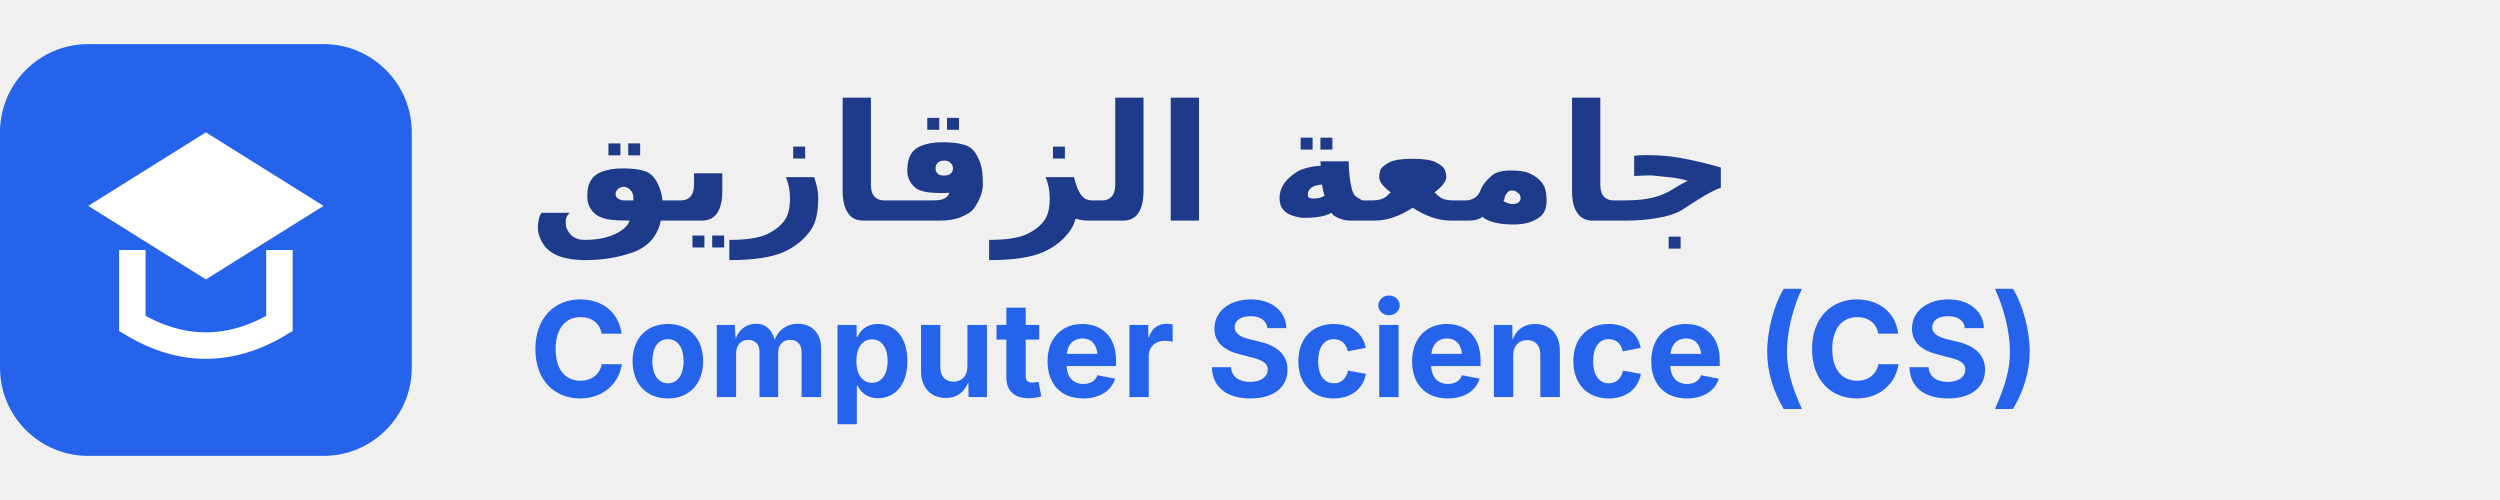
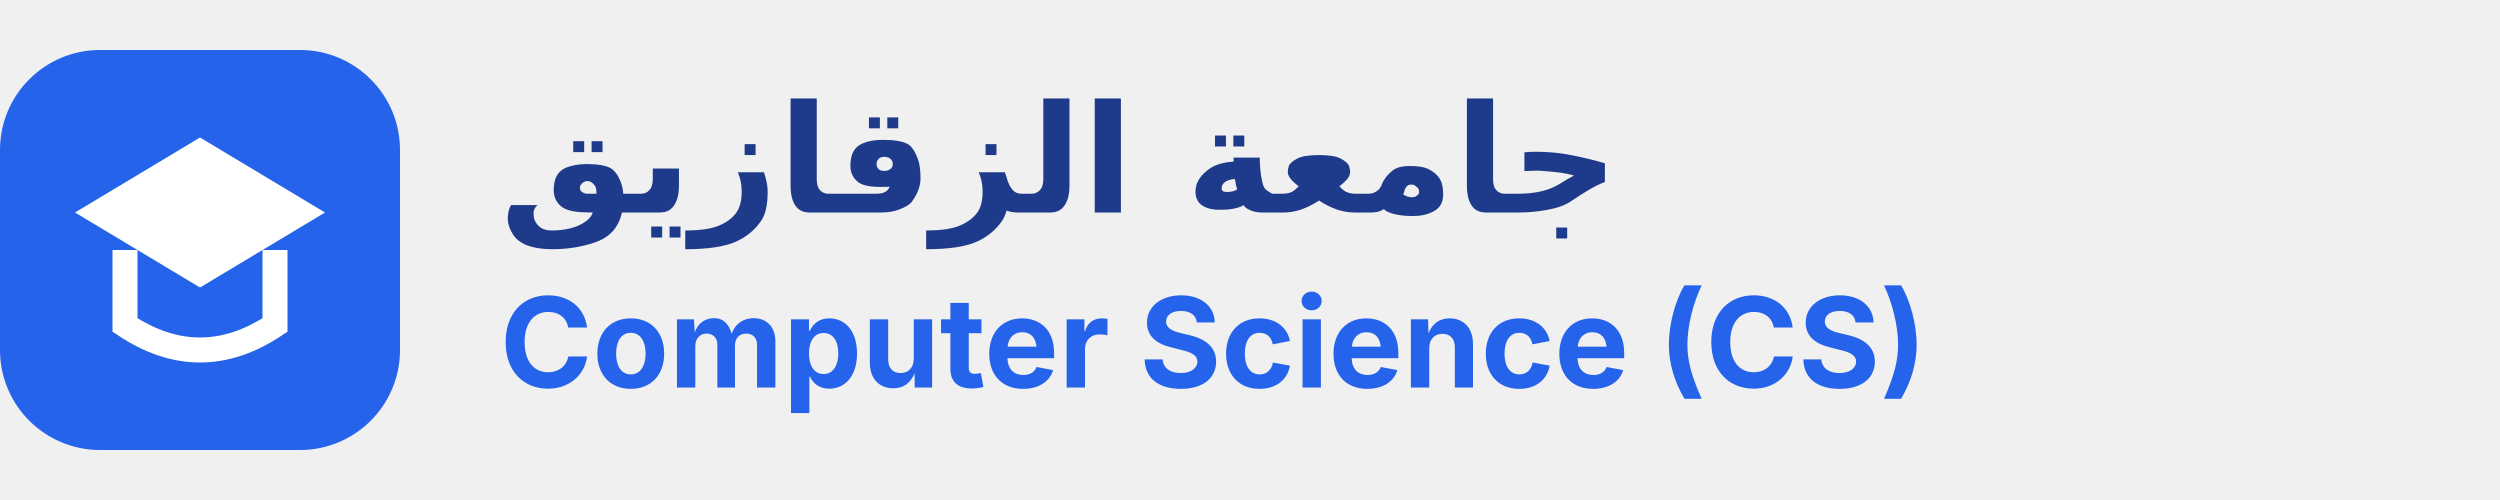
- <svg xmlns="http://www.w3.org/2000/svg" viewBox="0 0 170 34" width="170" height="34">
-   <g transform="translate(0, 3)">
-     <rect x="0" y="0" width="28" height="28" rx="6" fill="#2563EB" />
-     <path d="M14 6 L6 11 L14 16 L22 11 Z" fill="#FFFFFF" />
-     <path d="M9 14 L9 19 Q14 22 19 19 L19 14" fill="none" stroke="#FFFFFF" stroke-width="1.8" />
+ <svg xmlns="http://www.w3.org/2000/svg" viewBox="0 0 200 40" width="200" height="40">
+   <g transform="translate(0, 4)">
+     <rect x="0" y="0" width="32" height="32" rx="8" fill="#2563EB" />
+     <path d="M16 7 L6 13 L16 19 L26 13 Z" fill="#FFFFFF" />
+     <path d="M10 16 L10 22 Q16 26 22 22 L22 16" fill="none" stroke="#FFFFFF" stroke-width="2" />
  </g>
-   <text x="36" y="15" font-family="'Cairo', 'Readex Pro', sans-serif" font-weight="800" font-size="11" fill="#1E3A8A">جامعة الزقازيق</text>
-   <text x="36" y="27" font-family="'Inter', sans-serif" font-weight="700" font-size="9" fill="#2563EB">Computer Science (CS)</text>
+   <text x="40" y="17" font-family="'Readex Pro', sans-serif" font-weight="800" font-size="12" fill="#1E3A8A">جامعة الزقازيق</text>
+   <text x="40" y="31" font-family="'Inter', sans-serif" font-weight="700" font-size="10" fill="#2563EB">Computer Science (CS)</text>
</svg>
